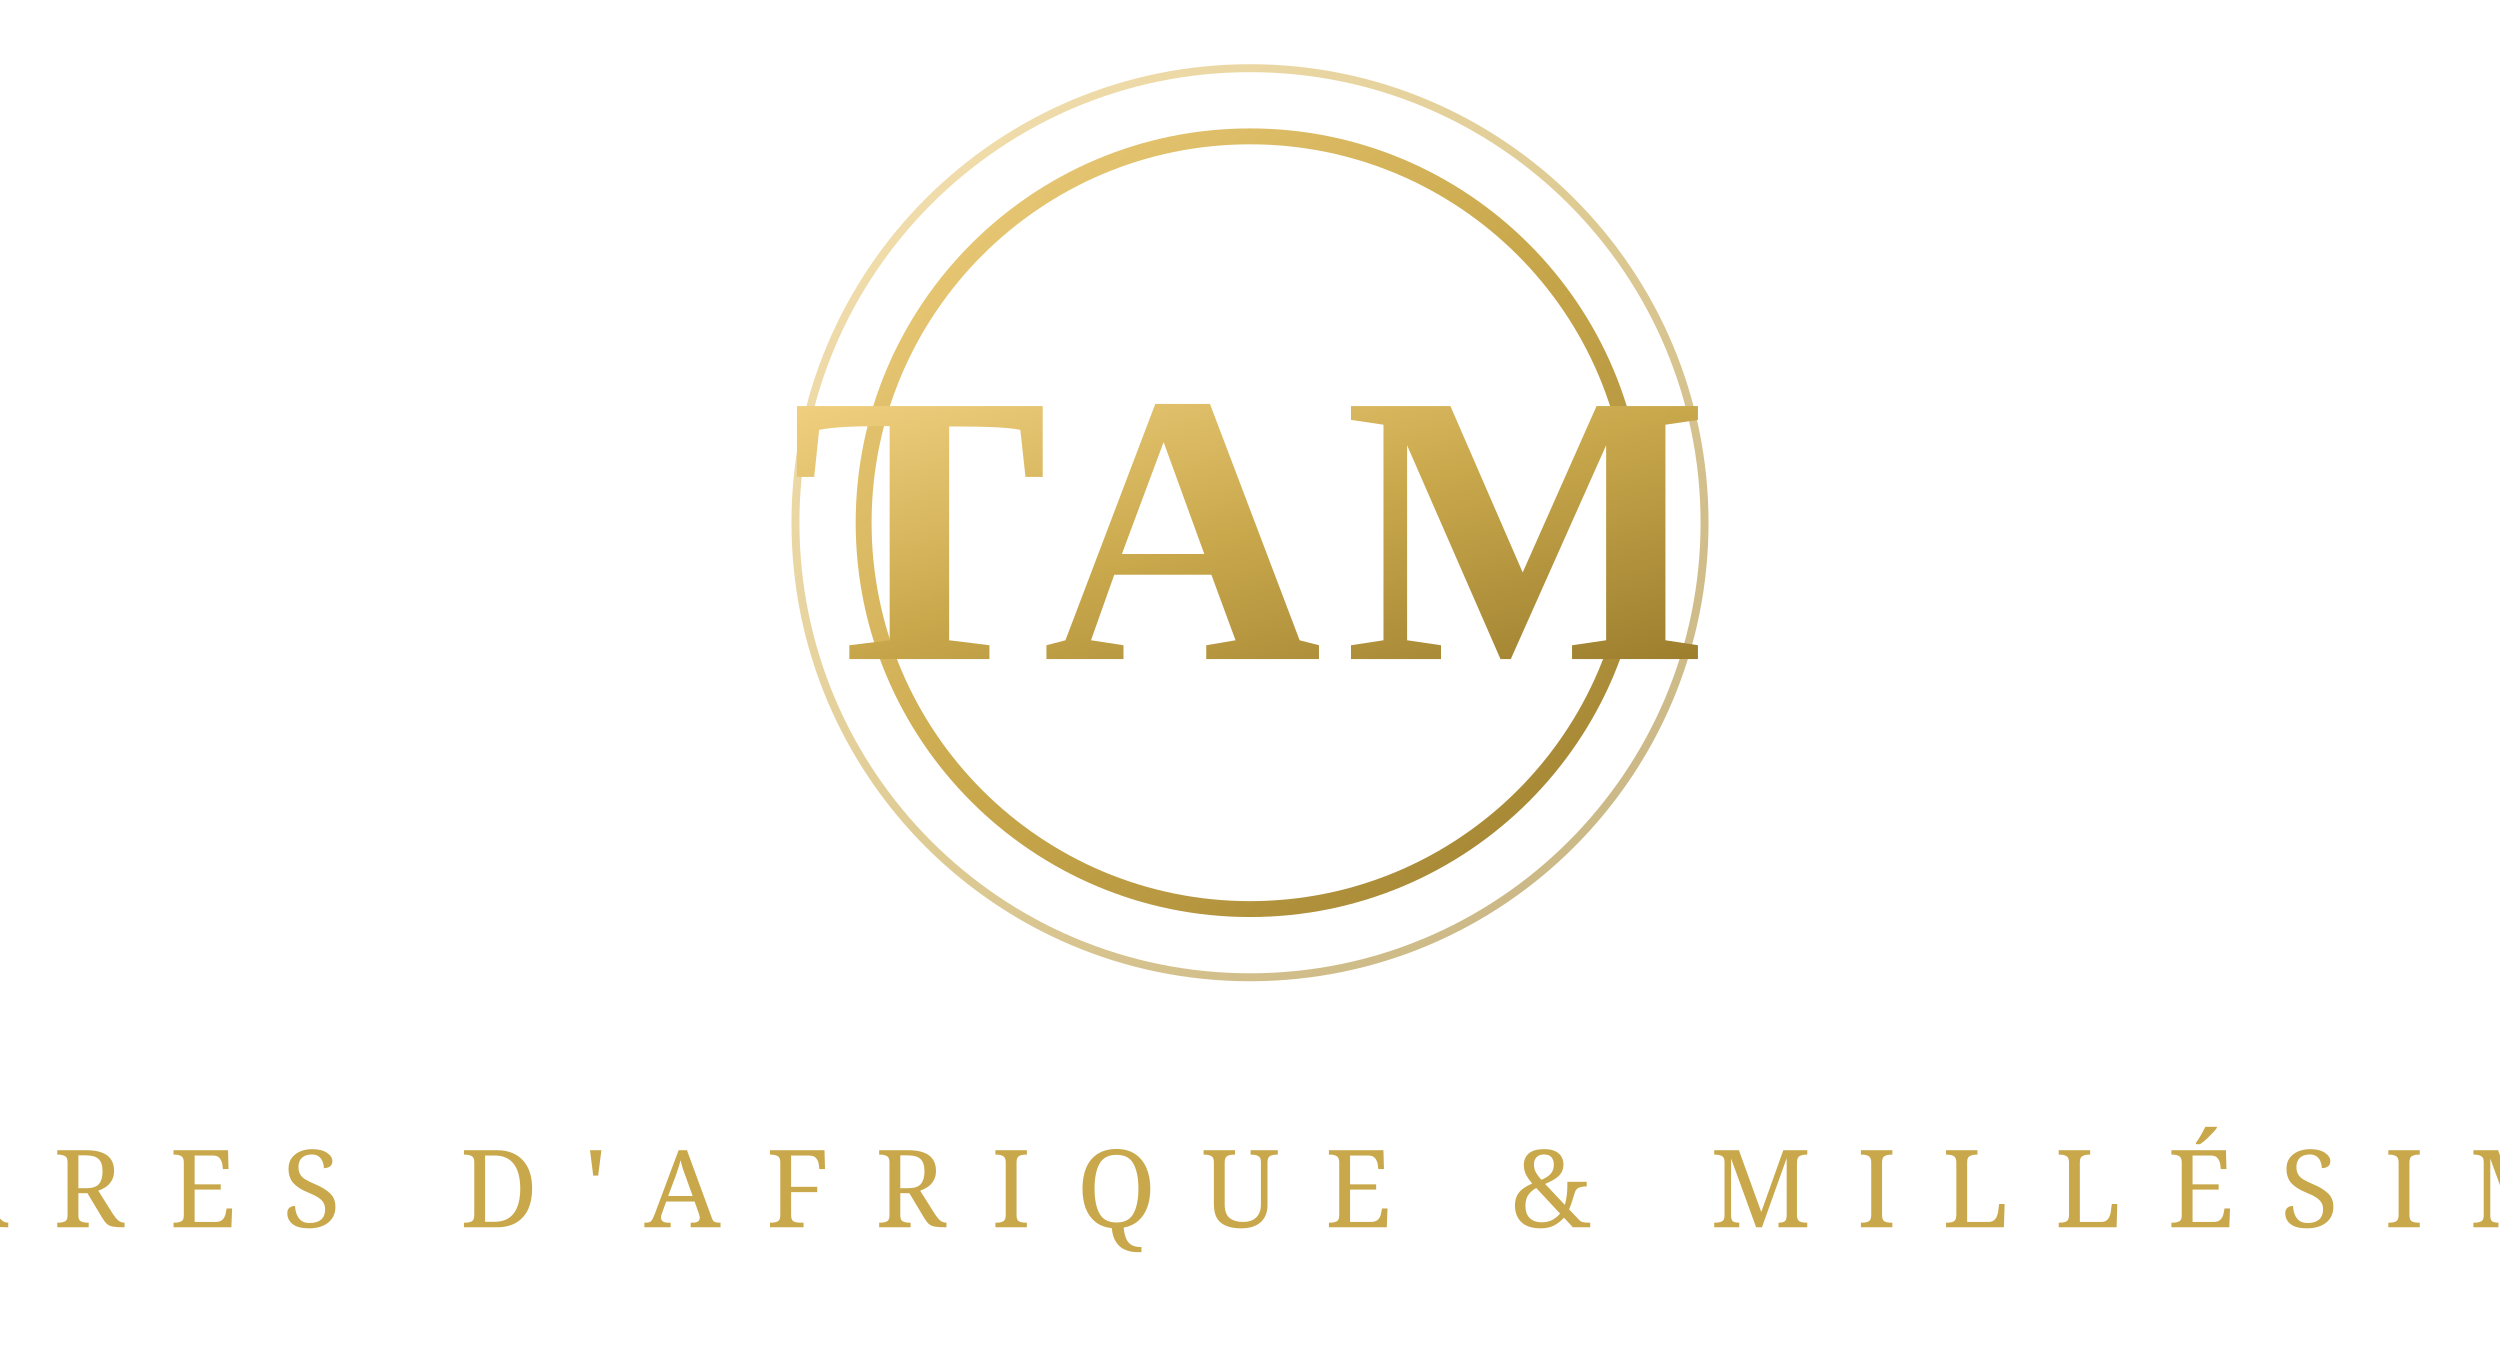
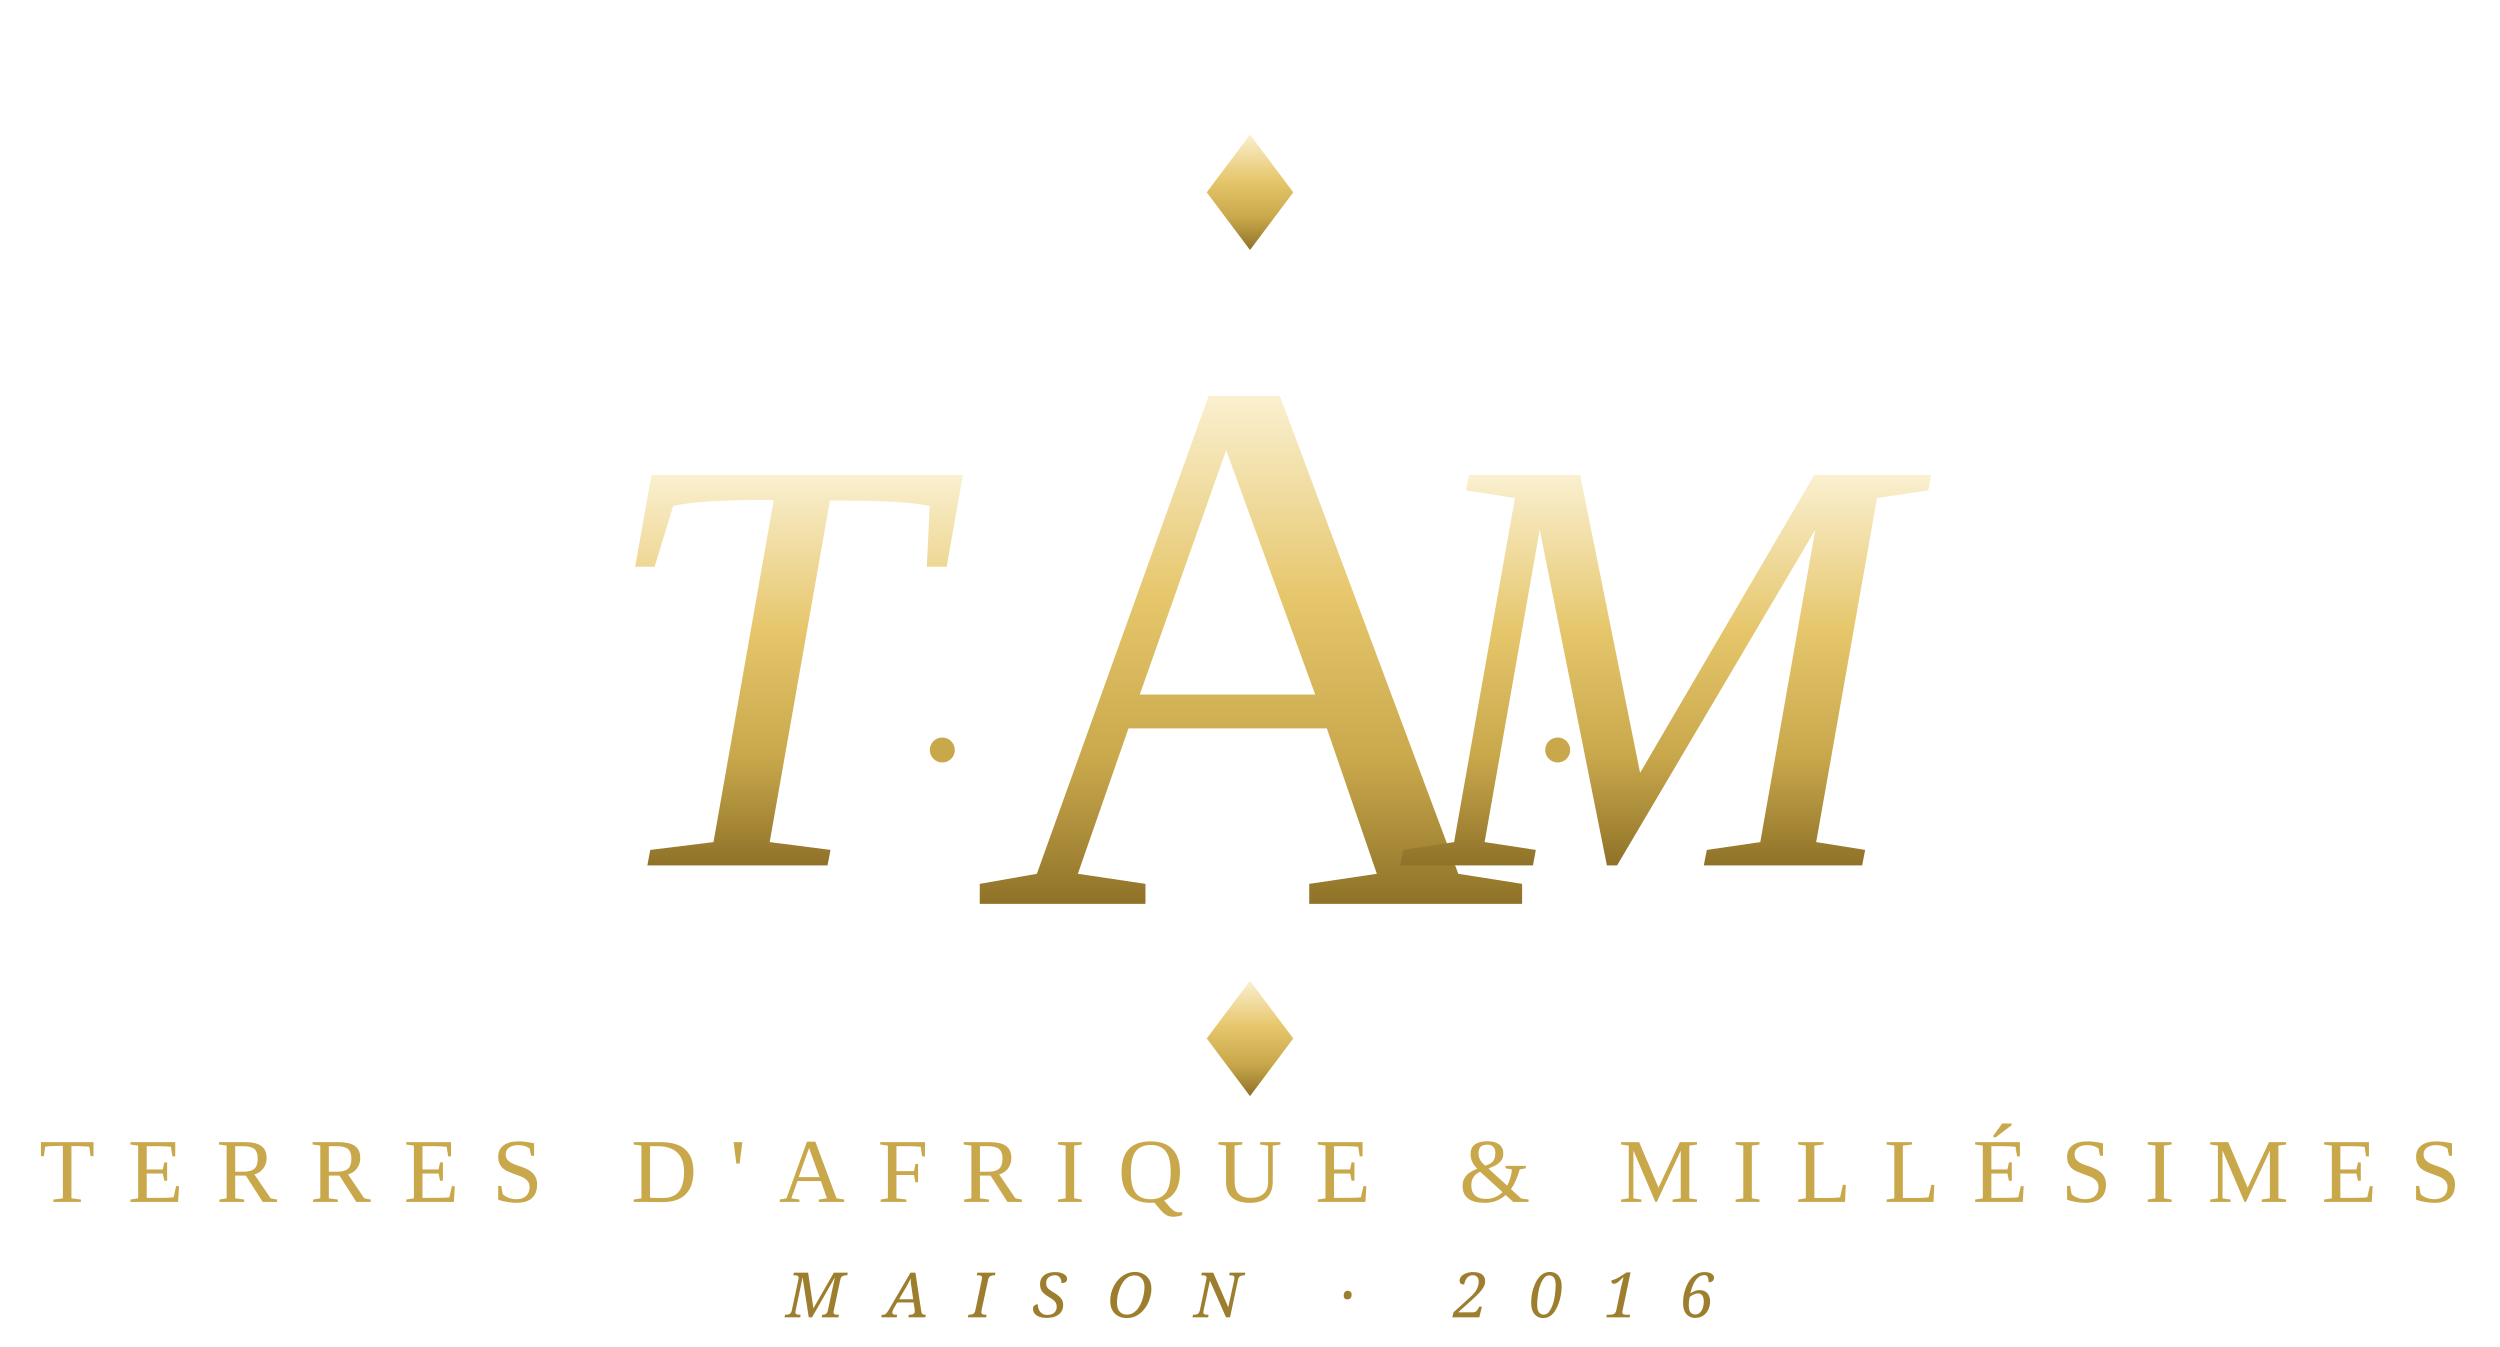
- <svg xmlns="http://www.w3.org/2000/svg" viewBox="0 0 220 120" width="220" height="120">
+ <svg xmlns="http://www.w3.org/2000/svg" viewBox="0 0 260 140" preserveAspectRatio="xMidYMid meet" role="img" aria-label="Terres d'Afrique et Millésimes">
  <defs>
-     <linearGradient id="gold" x1="0" y1="0" x2="1" y2="1">
-       <stop offset="0" stop-color="#F0D080" />
-       <stop offset="0.5" stop-color="#C9A84C" />
-       <stop offset="1" stop-color="#9c7e2e" />
+     <linearGradient id="tamGold" x1="0" y1="0" x2="0" y2="1">
+       <stop offset="0%" stop-color="#FAF0D0" />
+       <stop offset="40%" stop-color="#E6C66B" />
+       <stop offset="72%" stop-color="#C9A84C" />
+       <stop offset="100%" stop-color="#8F7228" />
+     </linearGradient>
+     <linearGradient id="tamGoldHoriz" x1="0" y1="0" x2="1" y2="0">
+       <stop offset="0%" stop-color="#C9A84C" stop-opacity="0" />
+       <stop offset="50%" stop-color="#C9A84C" />
+       <stop offset="100%" stop-color="#C9A84C" stop-opacity="0" />
    </linearGradient>
  </defs>
-   <g fill="none" stroke="url(#gold)">
-     <circle cx="110" cy="46" r="34" stroke-width="1.4" />
-     <circle cx="110" cy="46" r="40" stroke-width="0.7" opacity="0.6" />
+   <g>
+     <line x1="20" y1="20" x2="124" y2="20" stroke="url(#tamGoldHoriz)" stroke-width="0.6" />
+     <line x1="136" y1="20" x2="240" y2="20" stroke="url(#tamGoldHoriz)" stroke-width="0.6" />
+     <path d="M 130 14 L 134.5 20 L 130 26 L 125.5 20 Z" fill="url(#tamGold)" />
  </g>
-   <text x="110" y="58" text-anchor="middle" font-family="Georgia, 'Times New Roman', serif" font-size="34" font-weight="700" letter-spacing="2" fill="url(#gold)">TAM</text>
-   <line x1="55" y1="92" x2="165" y2="92" stroke="url(#gold)" stroke-width="0.8" />
-   <text x="110" y="108" text-anchor="middle" font-family="Georgia, serif" font-size="9.5" letter-spacing="4" fill="#C9A84C">TERRES D'AFRIQUE &amp; MILLÉSIMES</text>
+   <g fill="url(#tamGold)" font-family="'Cormorant Garamond', 'EB Garamond', 'Trajan Pro', Georgia, 'Times New Roman', serif">
+     <text x="62" y="90" font-size="62" font-style="italic" font-weight="500">T</text>
+     <text x="130" y="94" text-anchor="middle" font-size="80" font-weight="500" letter-spacing="-1">A</text>
+     <text x="198" y="90" text-anchor="end" font-size="62" font-style="italic" font-weight="500">M</text>
+   </g>
+   <g fill="#C9A84C">
+     <circle cx="98" cy="78" r="1.3" />
+     <circle cx="162" cy="78" r="1.3" />
+   </g>
+   <g>
+     <line x1="20" y1="108" x2="124" y2="108" stroke="url(#tamGoldHoriz)" stroke-width="0.6" />
+     <line x1="136" y1="108" x2="240" y2="108" stroke="url(#tamGoldHoriz)" stroke-width="0.6" />
+     <path d="M 130 102 L 134.5 108 L 130 114 L 125.5 108 Z" fill="url(#tamGold)" />
+   </g>
+   <text x="130" y="125" text-anchor="middle" font-family="'Marcellus SC', Georgia, 'Times New Roman', serif" font-size="9.5" letter-spacing="3.4" fill="#C9A84C">TERRES D'AFRIQUE &amp; MILLÉSIMES</text>
+   <text x="130" y="137" text-anchor="middle" font-family="Georgia, serif" font-style="italic" font-size="6.5" letter-spacing="4.2" fill="#9c7e2e">MAISON · 2016</text>
</svg>
